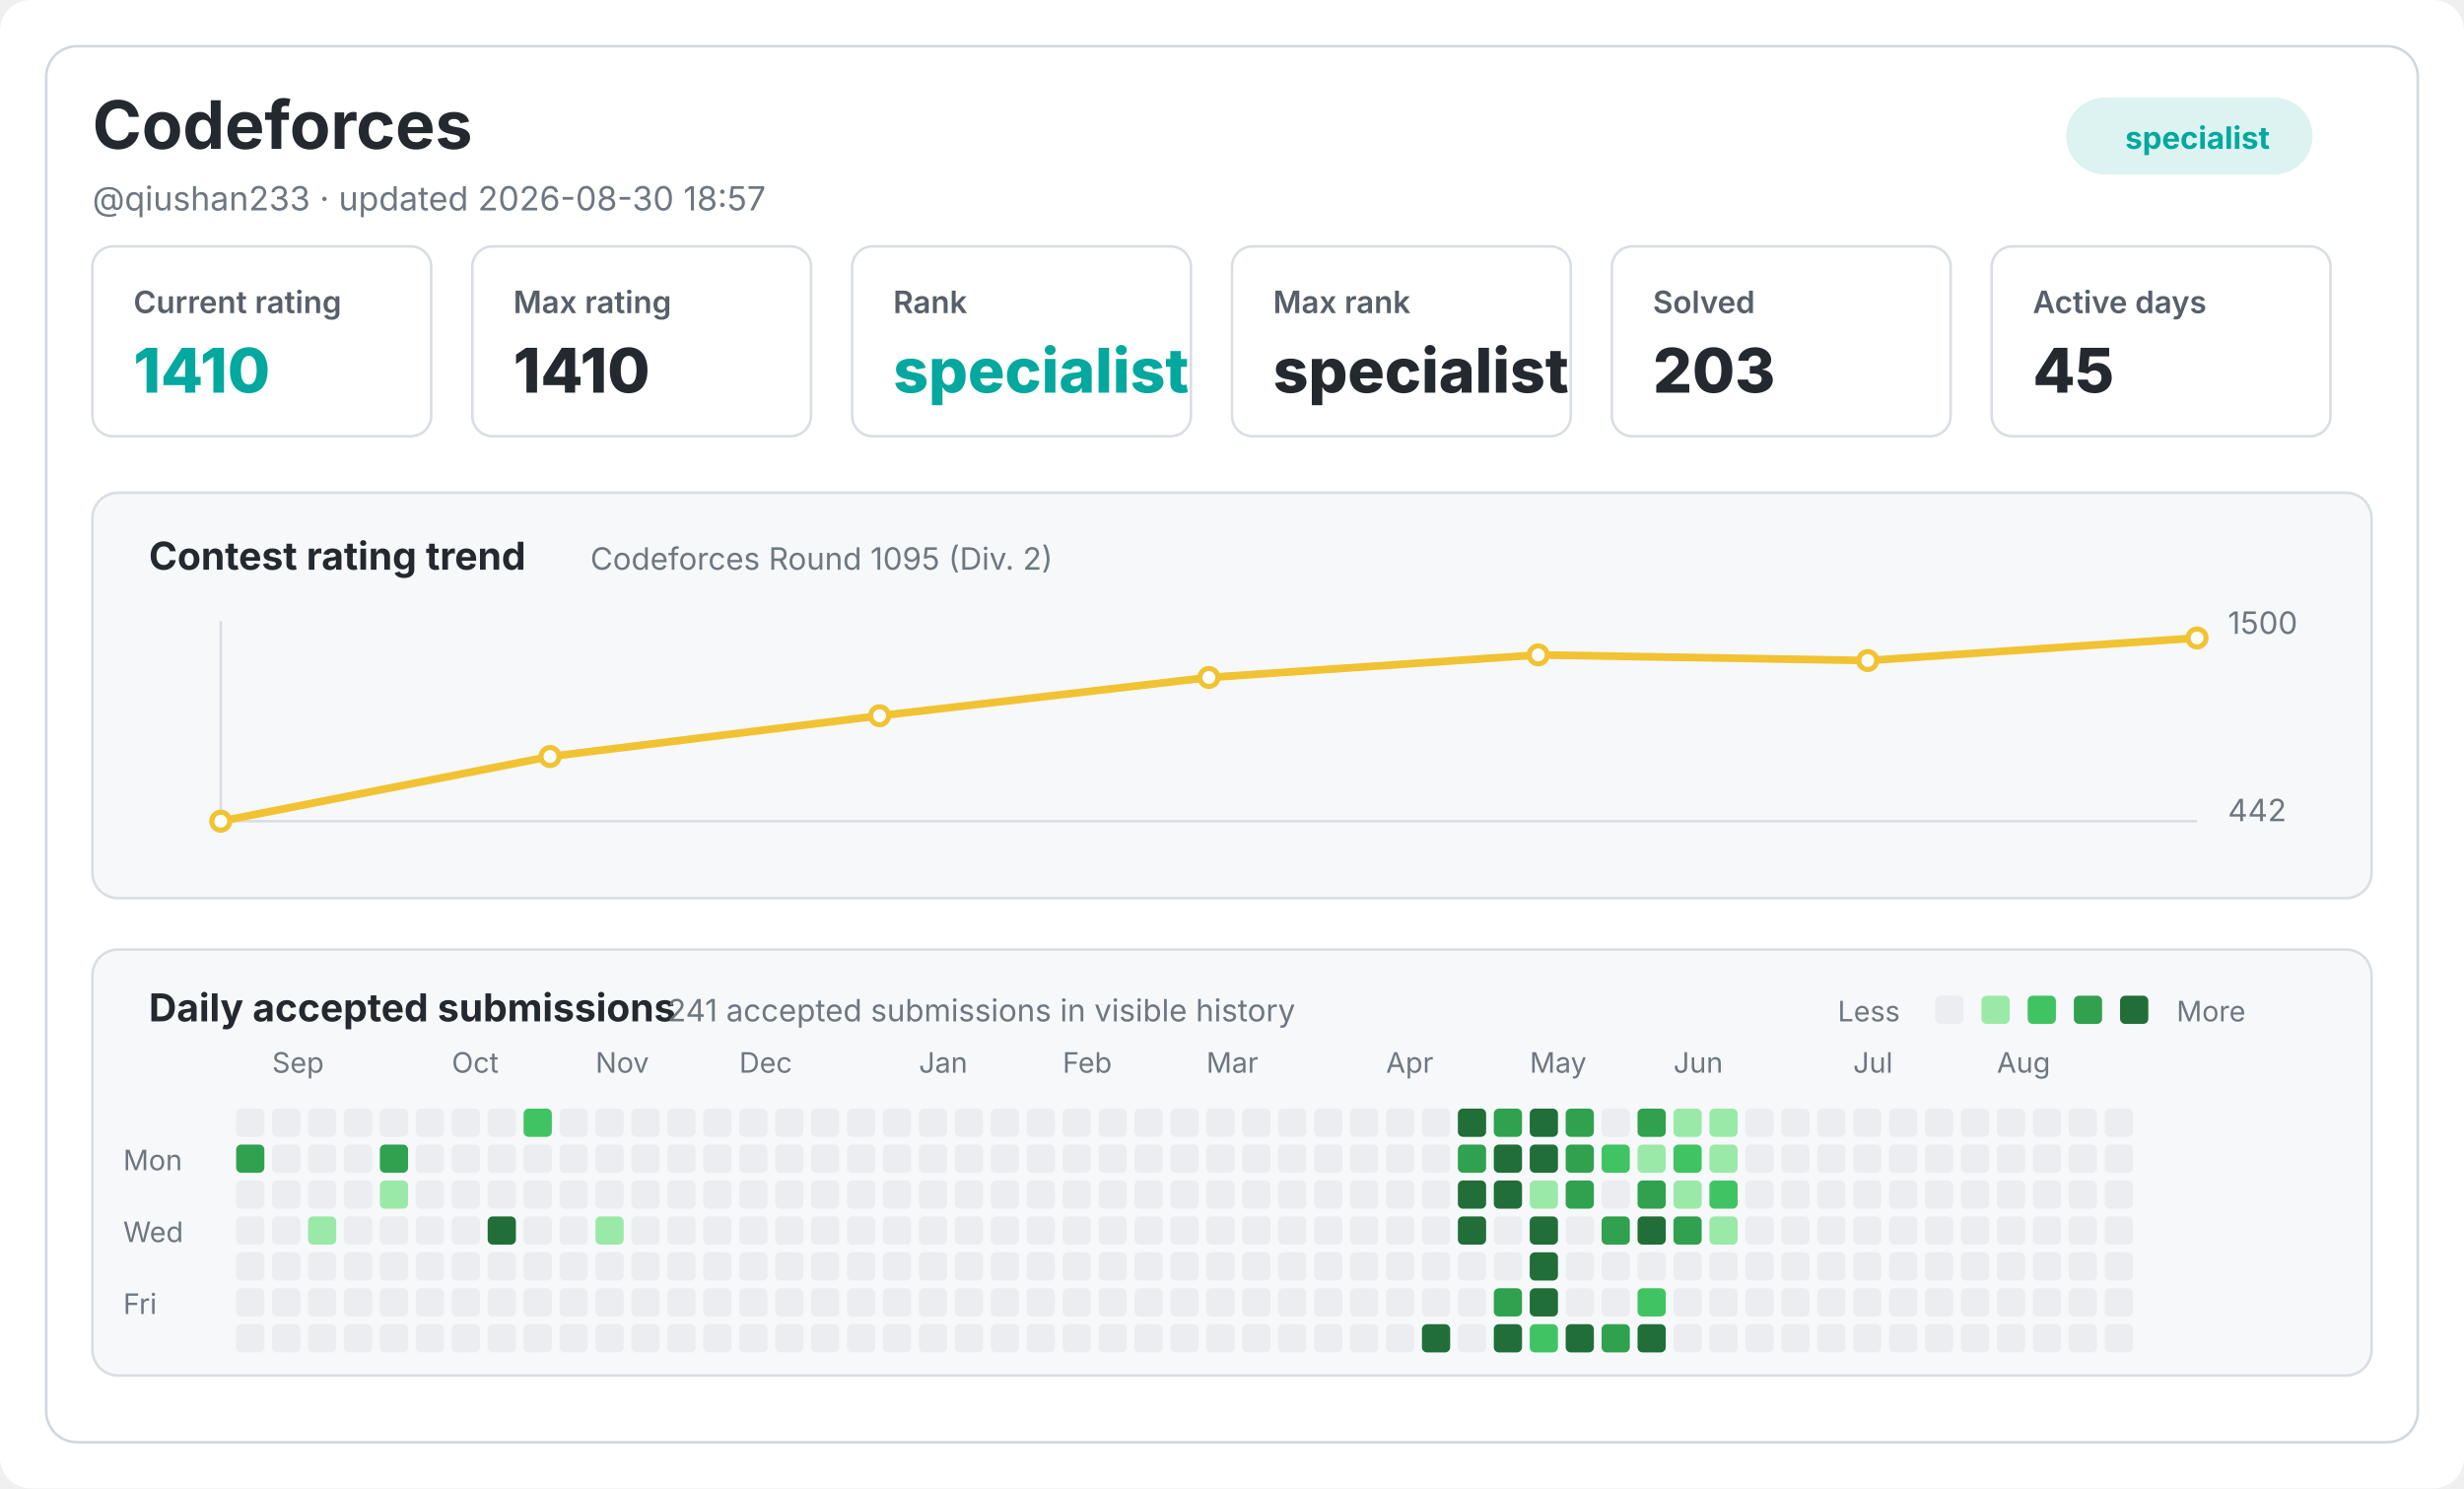
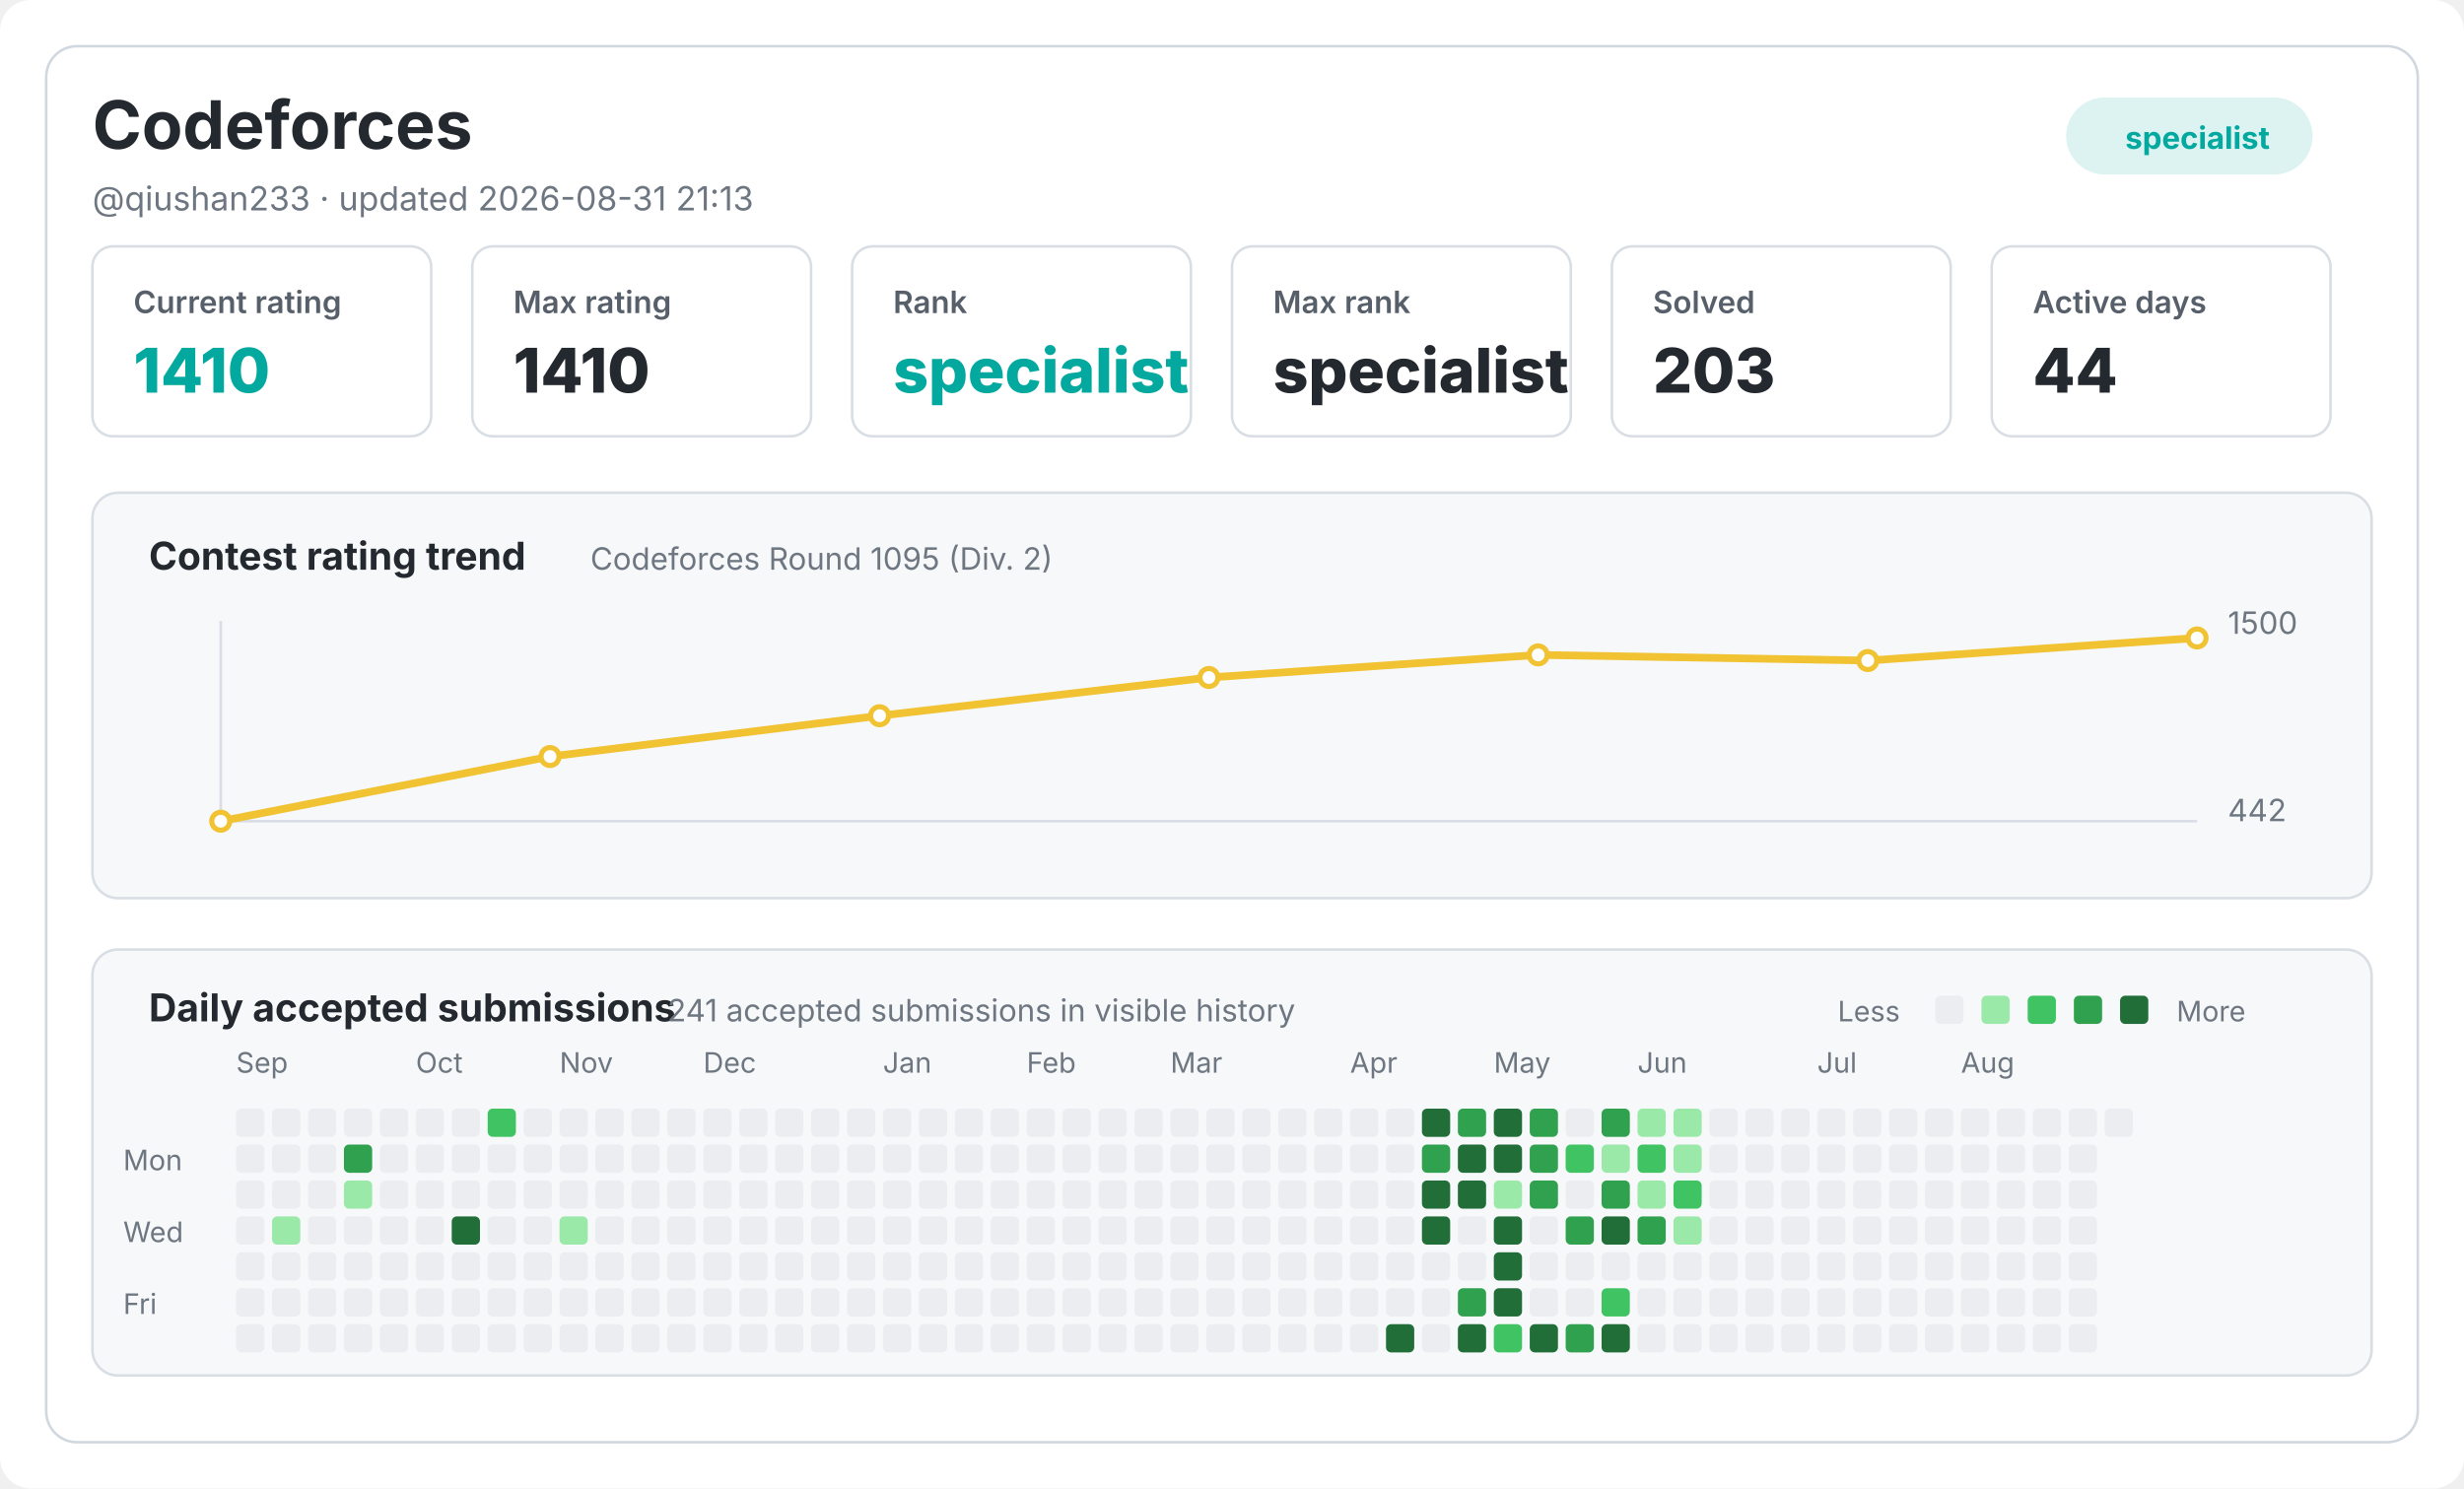
<svg xmlns="http://www.w3.org/2000/svg" width="960" height="580" viewBox="0 0 960 580" role="img" aria-label="Codeforces statistics for qiushan233">
  <style>
  .bg { fill: #ffffff; }
  .shell { fill: #ffffff; stroke: #d0d7de; }
  .soft { fill: #f6f8fa; stroke: #d8dee4; }
  .metric-card { fill: #ffffff; stroke: #d8dee4; }
  .title { font: 700 26px -apple-system,BlinkMacSystemFont,"Segoe UI",sans-serif; fill: #24292f; }
  .subtitle { font: 13px -apple-system,BlinkMacSystemFont,"Segoe UI",sans-serif; fill: #6e7781; }
  .section-title { font: 700 15px -apple-system,BlinkMacSystemFont,"Segoe UI",sans-serif; fill: #24292f; }
  .metric-label { font: 600 12px -apple-system,BlinkMacSystemFont,"Segoe UI",sans-serif; fill: #57606a; }
  .metric-value { font: 800 24px -apple-system,BlinkMacSystemFont,"Segoe UI",sans-serif; fill: #24292f; }
  .muted { font: 12px -apple-system,BlinkMacSystemFont,"Segoe UI",sans-serif; fill: #6e7781; }
  .small { font-size: 11px; }
  .rank { fill: #03a89e; }
  .grid { stroke: #d8dee4; stroke-width: 1; }
  .badge-bg { fill: #03a89e; opacity: 0.14; }
  .badge-text { font: 700 12px -apple-system,BlinkMacSystemFont,"Segoe UI",sans-serif; fill: #03a89e; }
  .heat-cell { cursor: default; transition: stroke 0.12s ease, stroke-width 0.12s ease; }
  .heat-cell:hover { stroke: #0969da; stroke-width: 1.5; }
</style>
  <rect class="bg" width="960" height="580" rx="12" />
  <rect class="shell" x="18" y="18" width="924" height="544" rx="12" />
  <text x="36" y="58" class="title">Codeforces</text>
-   <text x="36" y="82" class="subtitle">@qiushan233 · updated 2026-08-30 18:57</text>
+   <text x="36" y="82" class="subtitle">@qiushan233 · updated 2026-08-31 21:13</text>
  <rect x="805" y="38" width="96" height="30" rx="15" class="badge-bg" />
  <text x="828" y="58" class="badge-text">specialist</text>
  <rect x="36" y="96" width="132" height="74" rx="8" class="metric-card" />
  <text x="52" y="122" class="metric-label">Current rating</text>
  <text x="52" y="153" class="metric-value rank">1410</text>
  <rect x="184" y="96" width="132" height="74" rx="8" class="metric-card" />
  <text x="200" y="122" class="metric-label">Max rating</text>
  <text x="200" y="153" class="metric-value">1410</text>
  <rect x="332" y="96" width="132" height="74" rx="8" class="metric-card" />
  <text x="348" y="122" class="metric-label">Rank</text>
  <text x="348" y="153" class="metric-value rank">specialist</text>
  <rect x="480" y="96" width="132" height="74" rx="8" class="metric-card" />
  <text x="496" y="122" class="metric-label">Max rank</text>
  <text x="496" y="153" class="metric-value">specialist</text>
  <rect x="628" y="96" width="132" height="74" rx="8" class="metric-card" />
  <text x="644" y="122" class="metric-label">Solved</text>
  <text x="644" y="153" class="metric-value">203</text>
  <rect x="776" y="96" width="132" height="74" rx="8" class="metric-card" />
  <text x="792" y="122" class="metric-label">Active days</text>
-   <text x="792" y="153" class="metric-value">45</text>
+   <text x="792" y="153" class="metric-value">44</text>
  <rect class="soft" x="36" y="192" width="888" height="158" rx="10" />
  <text x="58" y="222" class="section-title">Contest rating trend</text>
  <text x="230" y="222" class="muted">Codeforces Round 1095 (Div. 2)</text>
  <line x1="86" y1="320" x2="856" y2="320" class="grid" />
  <line x1="86" y1="242" x2="86" y2="320" class="grid" />
  <text x="868" y="247" class="muted">1500</text>
  <text x="868" y="320" class="muted">442</text>
  <polyline points="86.0,320.0 214.3,294.8 342.7,278.9 471.0,264.0 599.3,255.2 727.7,257.4 856.0,248.6" fill="none" stroke="#f1c232" stroke-width="3" stroke-linecap="round" stroke-linejoin="round" />
  <circle cx="86.0" cy="320.0" r="3.5" fill="#fff" stroke="#f1c232" stroke-width="2" />
  <circle cx="214.3" cy="294.8" r="3.5" fill="#fff" stroke="#f1c232" stroke-width="2" />
  <circle cx="342.7" cy="278.9" r="3.5" fill="#fff" stroke="#f1c232" stroke-width="2" />
  <circle cx="471.0" cy="264.0" r="3.5" fill="#fff" stroke="#f1c232" stroke-width="2" />
  <circle cx="599.3" cy="255.2" r="3.5" fill="#fff" stroke="#f1c232" stroke-width="2" />
  <circle cx="727.7" cy="257.4" r="3.5" fill="#fff" stroke="#f1c232" stroke-width="2" />
  <circle cx="856.0" cy="248.6" r="3.5" fill="#fff" stroke="#f1c232" stroke-width="2" />
  <rect class="soft" x="36" y="370" width="888" height="166" rx="10" />
  <text x="58" y="398" class="section-title">Daily accepted submissions</text>
  <text x="260" y="398" class="muted">241 accepted submissions in visible history</text>
-   <text x="106" y="418" class="muted small">Sep</text>
-   <text x="176" y="418" class="muted small">Oct</text>
-   <text x="232" y="418" class="muted small">Nov</text>
-   <text x="288" y="418" class="muted small">Dec</text>
-   <text x="358" y="418" class="muted small">Jan</text>
-   <text x="414" y="418" class="muted small">Feb</text>
-   <text x="470" y="418" class="muted small">Mar</text>
-   <text x="540" y="418" class="muted small">Apr</text>
-   <text x="596" y="418" class="muted small">May</text>
-   <text x="652" y="418" class="muted small">Jun</text>
-   <text x="722" y="418" class="muted small">Jul</text>
-   <text x="778" y="418" class="muted small">Aug</text>
+   <text x="92" y="418" class="muted small">Sep</text>
+   <text x="162" y="418" class="muted small">Oct</text>
+   <text x="218" y="418" class="muted small">Nov</text>
+   <text x="274" y="418" class="muted small">Dec</text>
+   <text x="344" y="418" class="muted small">Jan</text>
+   <text x="400" y="418" class="muted small">Feb</text>
+   <text x="456" y="418" class="muted small">Mar</text>
+   <text x="526" y="418" class="muted small">Apr</text>
+   <text x="582" y="418" class="muted small">May</text>
+   <text x="638" y="418" class="muted small">Jun</text>
+   <text x="708" y="418" class="muted small">Jul</text>
+   <text x="764" y="418" class="muted small">Aug</text>
  <text x="48" y="456" class="muted small">Mon</text>
  <text x="48" y="484" class="muted small">Wed</text>
  <text x="48" y="512" class="muted small">Fri</text>
  <rect class="heat-cell" x="92" y="432" width="11" height="11" rx="2" fill="#ebedf0" />
-   <rect class="heat-cell" x="92" y="446" width="11" height="11" rx="2" fill="#30a14e" />
+   <rect class="heat-cell" x="92" y="446" width="11" height="11" rx="2" fill="#ebedf0" />
  <rect class="heat-cell" x="92" y="460" width="11" height="11" rx="2" fill="#ebedf0" />
  <rect class="heat-cell" x="92" y="474" width="11" height="11" rx="2" fill="#ebedf0" />
  <rect class="heat-cell" x="92" y="488" width="11" height="11" rx="2" fill="#ebedf0" />
  <rect class="heat-cell" x="92" y="502" width="11" height="11" rx="2" fill="#ebedf0" />
  <rect class="heat-cell" x="92" y="516" width="11" height="11" rx="2" fill="#ebedf0" />
  <rect class="heat-cell" x="106" y="432" width="11" height="11" rx="2" fill="#ebedf0" />
  <rect class="heat-cell" x="106" y="446" width="11" height="11" rx="2" fill="#ebedf0" />
  <rect class="heat-cell" x="106" y="460" width="11" height="11" rx="2" fill="#ebedf0" />
-   <rect class="heat-cell" x="106" y="474" width="11" height="11" rx="2" fill="#ebedf0" />
+   <rect class="heat-cell" x="106" y="474" width="11" height="11" rx="2" fill="#9be9a8" />
  <rect class="heat-cell" x="106" y="488" width="11" height="11" rx="2" fill="#ebedf0" />
  <rect class="heat-cell" x="106" y="502" width="11" height="11" rx="2" fill="#ebedf0" />
  <rect class="heat-cell" x="106" y="516" width="11" height="11" rx="2" fill="#ebedf0" />
  <rect class="heat-cell" x="120" y="432" width="11" height="11" rx="2" fill="#ebedf0" />
  <rect class="heat-cell" x="120" y="446" width="11" height="11" rx="2" fill="#ebedf0" />
  <rect class="heat-cell" x="120" y="460" width="11" height="11" rx="2" fill="#ebedf0" />
-   <rect class="heat-cell" x="120" y="474" width="11" height="11" rx="2" fill="#9be9a8" />
+   <rect class="heat-cell" x="120" y="474" width="11" height="11" rx="2" fill="#ebedf0" />
  <rect class="heat-cell" x="120" y="488" width="11" height="11" rx="2" fill="#ebedf0" />
  <rect class="heat-cell" x="120" y="502" width="11" height="11" rx="2" fill="#ebedf0" />
  <rect class="heat-cell" x="120" y="516" width="11" height="11" rx="2" fill="#ebedf0" />
  <rect class="heat-cell" x="134" y="432" width="11" height="11" rx="2" fill="#ebedf0" />
-   <rect class="heat-cell" x="134" y="446" width="11" height="11" rx="2" fill="#ebedf0" />
-   <rect class="heat-cell" x="134" y="460" width="11" height="11" rx="2" fill="#ebedf0" />
+   <rect class="heat-cell" x="134" y="446" width="11" height="11" rx="2" fill="#30a14e" />
+   <rect class="heat-cell" x="134" y="460" width="11" height="11" rx="2" fill="#9be9a8" />
  <rect class="heat-cell" x="134" y="474" width="11" height="11" rx="2" fill="#ebedf0" />
  <rect class="heat-cell" x="134" y="488" width="11" height="11" rx="2" fill="#ebedf0" />
  <rect class="heat-cell" x="134" y="502" width="11" height="11" rx="2" fill="#ebedf0" />
  <rect class="heat-cell" x="134" y="516" width="11" height="11" rx="2" fill="#ebedf0" />
  <rect class="heat-cell" x="148" y="432" width="11" height="11" rx="2" fill="#ebedf0" />
-   <rect class="heat-cell" x="148" y="446" width="11" height="11" rx="2" fill="#30a14e" />
-   <rect class="heat-cell" x="148" y="460" width="11" height="11" rx="2" fill="#9be9a8" />
+   <rect class="heat-cell" x="148" y="446" width="11" height="11" rx="2" fill="#ebedf0" />
+   <rect class="heat-cell" x="148" y="460" width="11" height="11" rx="2" fill="#ebedf0" />
  <rect class="heat-cell" x="148" y="474" width="11" height="11" rx="2" fill="#ebedf0" />
  <rect class="heat-cell" x="148" y="488" width="11" height="11" rx="2" fill="#ebedf0" />
  <rect class="heat-cell" x="148" y="502" width="11" height="11" rx="2" fill="#ebedf0" />
  <rect class="heat-cell" x="148" y="516" width="11" height="11" rx="2" fill="#ebedf0" />
  <rect class="heat-cell" x="162" y="432" width="11" height="11" rx="2" fill="#ebedf0" />
  <rect class="heat-cell" x="162" y="446" width="11" height="11" rx="2" fill="#ebedf0" />
  <rect class="heat-cell" x="162" y="460" width="11" height="11" rx="2" fill="#ebedf0" />
  <rect class="heat-cell" x="162" y="474" width="11" height="11" rx="2" fill="#ebedf0" />
  <rect class="heat-cell" x="162" y="488" width="11" height="11" rx="2" fill="#ebedf0" />
  <rect class="heat-cell" x="162" y="502" width="11" height="11" rx="2" fill="#ebedf0" />
  <rect class="heat-cell" x="162" y="516" width="11" height="11" rx="2" fill="#ebedf0" />
  <rect class="heat-cell" x="176" y="432" width="11" height="11" rx="2" fill="#ebedf0" />
  <rect class="heat-cell" x="176" y="446" width="11" height="11" rx="2" fill="#ebedf0" />
  <rect class="heat-cell" x="176" y="460" width="11" height="11" rx="2" fill="#ebedf0" />
-   <rect class="heat-cell" x="176" y="474" width="11" height="11" rx="2" fill="#ebedf0" />
+   <rect class="heat-cell" x="176" y="474" width="11" height="11" rx="2" fill="#216e39" />
  <rect class="heat-cell" x="176" y="488" width="11" height="11" rx="2" fill="#ebedf0" />
  <rect class="heat-cell" x="176" y="502" width="11" height="11" rx="2" fill="#ebedf0" />
  <rect class="heat-cell" x="176" y="516" width="11" height="11" rx="2" fill="#ebedf0" />
-   <rect class="heat-cell" x="190" y="432" width="11" height="11" rx="2" fill="#ebedf0" />
+   <rect class="heat-cell" x="190" y="432" width="11" height="11" rx="2" fill="#40c463" />
  <rect class="heat-cell" x="190" y="446" width="11" height="11" rx="2" fill="#ebedf0" />
  <rect class="heat-cell" x="190" y="460" width="11" height="11" rx="2" fill="#ebedf0" />
-   <rect class="heat-cell" x="190" y="474" width="11" height="11" rx="2" fill="#216e39" />
+   <rect class="heat-cell" x="190" y="474" width="11" height="11" rx="2" fill="#ebedf0" />
  <rect class="heat-cell" x="190" y="488" width="11" height="11" rx="2" fill="#ebedf0" />
  <rect class="heat-cell" x="190" y="502" width="11" height="11" rx="2" fill="#ebedf0" />
  <rect class="heat-cell" x="190" y="516" width="11" height="11" rx="2" fill="#ebedf0" />
-   <rect class="heat-cell" x="204" y="432" width="11" height="11" rx="2" fill="#40c463" />
+   <rect class="heat-cell" x="204" y="432" width="11" height="11" rx="2" fill="#ebedf0" />
  <rect class="heat-cell" x="204" y="446" width="11" height="11" rx="2" fill="#ebedf0" />
  <rect class="heat-cell" x="204" y="460" width="11" height="11" rx="2" fill="#ebedf0" />
  <rect class="heat-cell" x="204" y="474" width="11" height="11" rx="2" fill="#ebedf0" />
  <rect class="heat-cell" x="204" y="488" width="11" height="11" rx="2" fill="#ebedf0" />
  <rect class="heat-cell" x="204" y="502" width="11" height="11" rx="2" fill="#ebedf0" />
  <rect class="heat-cell" x="204" y="516" width="11" height="11" rx="2" fill="#ebedf0" />
  <rect class="heat-cell" x="218" y="432" width="11" height="11" rx="2" fill="#ebedf0" />
  <rect class="heat-cell" x="218" y="446" width="11" height="11" rx="2" fill="#ebedf0" />
  <rect class="heat-cell" x="218" y="460" width="11" height="11" rx="2" fill="#ebedf0" />
-   <rect class="heat-cell" x="218" y="474" width="11" height="11" rx="2" fill="#ebedf0" />
+   <rect class="heat-cell" x="218" y="474" width="11" height="11" rx="2" fill="#9be9a8" />
  <rect class="heat-cell" x="218" y="488" width="11" height="11" rx="2" fill="#ebedf0" />
  <rect class="heat-cell" x="218" y="502" width="11" height="11" rx="2" fill="#ebedf0" />
  <rect class="heat-cell" x="218" y="516" width="11" height="11" rx="2" fill="#ebedf0" />
  <rect class="heat-cell" x="232" y="432" width="11" height="11" rx="2" fill="#ebedf0" />
  <rect class="heat-cell" x="232" y="446" width="11" height="11" rx="2" fill="#ebedf0" />
  <rect class="heat-cell" x="232" y="460" width="11" height="11" rx="2" fill="#ebedf0" />
-   <rect class="heat-cell" x="232" y="474" width="11" height="11" rx="2" fill="#9be9a8" />
+   <rect class="heat-cell" x="232" y="474" width="11" height="11" rx="2" fill="#ebedf0" />
  <rect class="heat-cell" x="232" y="488" width="11" height="11" rx="2" fill="#ebedf0" />
  <rect class="heat-cell" x="232" y="502" width="11" height="11" rx="2" fill="#ebedf0" />
  <rect class="heat-cell" x="232" y="516" width="11" height="11" rx="2" fill="#ebedf0" />
  <rect class="heat-cell" x="246" y="432" width="11" height="11" rx="2" fill="#ebedf0" />
  <rect class="heat-cell" x="246" y="446" width="11" height="11" rx="2" fill="#ebedf0" />
  <rect class="heat-cell" x="246" y="460" width="11" height="11" rx="2" fill="#ebedf0" />
  <rect class="heat-cell" x="246" y="474" width="11" height="11" rx="2" fill="#ebedf0" />
  <rect class="heat-cell" x="246" y="488" width="11" height="11" rx="2" fill="#ebedf0" />
  <rect class="heat-cell" x="246" y="502" width="11" height="11" rx="2" fill="#ebedf0" />
  <rect class="heat-cell" x="246" y="516" width="11" height="11" rx="2" fill="#ebedf0" />
  <rect class="heat-cell" x="260" y="432" width="11" height="11" rx="2" fill="#ebedf0" />
  <rect class="heat-cell" x="260" y="446" width="11" height="11" rx="2" fill="#ebedf0" />
  <rect class="heat-cell" x="260" y="460" width="11" height="11" rx="2" fill="#ebedf0" />
  <rect class="heat-cell" x="260" y="474" width="11" height="11" rx="2" fill="#ebedf0" />
  <rect class="heat-cell" x="260" y="488" width="11" height="11" rx="2" fill="#ebedf0" />
  <rect class="heat-cell" x="260" y="502" width="11" height="11" rx="2" fill="#ebedf0" />
  <rect class="heat-cell" x="260" y="516" width="11" height="11" rx="2" fill="#ebedf0" />
  <rect class="heat-cell" x="274" y="432" width="11" height="11" rx="2" fill="#ebedf0" />
  <rect class="heat-cell" x="274" y="446" width="11" height="11" rx="2" fill="#ebedf0" />
  <rect class="heat-cell" x="274" y="460" width="11" height="11" rx="2" fill="#ebedf0" />
  <rect class="heat-cell" x="274" y="474" width="11" height="11" rx="2" fill="#ebedf0" />
  <rect class="heat-cell" x="274" y="488" width="11" height="11" rx="2" fill="#ebedf0" />
  <rect class="heat-cell" x="274" y="502" width="11" height="11" rx="2" fill="#ebedf0" />
  <rect class="heat-cell" x="274" y="516" width="11" height="11" rx="2" fill="#ebedf0" />
  <rect class="heat-cell" x="288" y="432" width="11" height="11" rx="2" fill="#ebedf0" />
  <rect class="heat-cell" x="288" y="446" width="11" height="11" rx="2" fill="#ebedf0" />
  <rect class="heat-cell" x="288" y="460" width="11" height="11" rx="2" fill="#ebedf0" />
  <rect class="heat-cell" x="288" y="474" width="11" height="11" rx="2" fill="#ebedf0" />
  <rect class="heat-cell" x="288" y="488" width="11" height="11" rx="2" fill="#ebedf0" />
  <rect class="heat-cell" x="288" y="502" width="11" height="11" rx="2" fill="#ebedf0" />
  <rect class="heat-cell" x="288" y="516" width="11" height="11" rx="2" fill="#ebedf0" />
  <rect class="heat-cell" x="302" y="432" width="11" height="11" rx="2" fill="#ebedf0" />
  <rect class="heat-cell" x="302" y="446" width="11" height="11" rx="2" fill="#ebedf0" />
  <rect class="heat-cell" x="302" y="460" width="11" height="11" rx="2" fill="#ebedf0" />
  <rect class="heat-cell" x="302" y="474" width="11" height="11" rx="2" fill="#ebedf0" />
  <rect class="heat-cell" x="302" y="488" width="11" height="11" rx="2" fill="#ebedf0" />
  <rect class="heat-cell" x="302" y="502" width="11" height="11" rx="2" fill="#ebedf0" />
  <rect class="heat-cell" x="302" y="516" width="11" height="11" rx="2" fill="#ebedf0" />
  <rect class="heat-cell" x="316" y="432" width="11" height="11" rx="2" fill="#ebedf0" />
  <rect class="heat-cell" x="316" y="446" width="11" height="11" rx="2" fill="#ebedf0" />
  <rect class="heat-cell" x="316" y="460" width="11" height="11" rx="2" fill="#ebedf0" />
  <rect class="heat-cell" x="316" y="474" width="11" height="11" rx="2" fill="#ebedf0" />
  <rect class="heat-cell" x="316" y="488" width="11" height="11" rx="2" fill="#ebedf0" />
  <rect class="heat-cell" x="316" y="502" width="11" height="11" rx="2" fill="#ebedf0" />
  <rect class="heat-cell" x="316" y="516" width="11" height="11" rx="2" fill="#ebedf0" />
  <rect class="heat-cell" x="330" y="432" width="11" height="11" rx="2" fill="#ebedf0" />
  <rect class="heat-cell" x="330" y="446" width="11" height="11" rx="2" fill="#ebedf0" />
  <rect class="heat-cell" x="330" y="460" width="11" height="11" rx="2" fill="#ebedf0" />
  <rect class="heat-cell" x="330" y="474" width="11" height="11" rx="2" fill="#ebedf0" />
  <rect class="heat-cell" x="330" y="488" width="11" height="11" rx="2" fill="#ebedf0" />
  <rect class="heat-cell" x="330" y="502" width="11" height="11" rx="2" fill="#ebedf0" />
  <rect class="heat-cell" x="330" y="516" width="11" height="11" rx="2" fill="#ebedf0" />
  <rect class="heat-cell" x="344" y="432" width="11" height="11" rx="2" fill="#ebedf0" />
  <rect class="heat-cell" x="344" y="446" width="11" height="11" rx="2" fill="#ebedf0" />
  <rect class="heat-cell" x="344" y="460" width="11" height="11" rx="2" fill="#ebedf0" />
  <rect class="heat-cell" x="344" y="474" width="11" height="11" rx="2" fill="#ebedf0" />
  <rect class="heat-cell" x="344" y="488" width="11" height="11" rx="2" fill="#ebedf0" />
  <rect class="heat-cell" x="344" y="502" width="11" height="11" rx="2" fill="#ebedf0" />
  <rect class="heat-cell" x="344" y="516" width="11" height="11" rx="2" fill="#ebedf0" />
  <rect class="heat-cell" x="358" y="432" width="11" height="11" rx="2" fill="#ebedf0" />
  <rect class="heat-cell" x="358" y="446" width="11" height="11" rx="2" fill="#ebedf0" />
  <rect class="heat-cell" x="358" y="460" width="11" height="11" rx="2" fill="#ebedf0" />
  <rect class="heat-cell" x="358" y="474" width="11" height="11" rx="2" fill="#ebedf0" />
  <rect class="heat-cell" x="358" y="488" width="11" height="11" rx="2" fill="#ebedf0" />
  <rect class="heat-cell" x="358" y="502" width="11" height="11" rx="2" fill="#ebedf0" />
  <rect class="heat-cell" x="358" y="516" width="11" height="11" rx="2" fill="#ebedf0" />
  <rect class="heat-cell" x="372" y="432" width="11" height="11" rx="2" fill="#ebedf0" />
  <rect class="heat-cell" x="372" y="446" width="11" height="11" rx="2" fill="#ebedf0" />
  <rect class="heat-cell" x="372" y="460" width="11" height="11" rx="2" fill="#ebedf0" />
  <rect class="heat-cell" x="372" y="474" width="11" height="11" rx="2" fill="#ebedf0" />
  <rect class="heat-cell" x="372" y="488" width="11" height="11" rx="2" fill="#ebedf0" />
  <rect class="heat-cell" x="372" y="502" width="11" height="11" rx="2" fill="#ebedf0" />
  <rect class="heat-cell" x="372" y="516" width="11" height="11" rx="2" fill="#ebedf0" />
  <rect class="heat-cell" x="386" y="432" width="11" height="11" rx="2" fill="#ebedf0" />
  <rect class="heat-cell" x="386" y="446" width="11" height="11" rx="2" fill="#ebedf0" />
  <rect class="heat-cell" x="386" y="460" width="11" height="11" rx="2" fill="#ebedf0" />
  <rect class="heat-cell" x="386" y="474" width="11" height="11" rx="2" fill="#ebedf0" />
  <rect class="heat-cell" x="386" y="488" width="11" height="11" rx="2" fill="#ebedf0" />
  <rect class="heat-cell" x="386" y="502" width="11" height="11" rx="2" fill="#ebedf0" />
  <rect class="heat-cell" x="386" y="516" width="11" height="11" rx="2" fill="#ebedf0" />
  <rect class="heat-cell" x="400" y="432" width="11" height="11" rx="2" fill="#ebedf0" />
  <rect class="heat-cell" x="400" y="446" width="11" height="11" rx="2" fill="#ebedf0" />
  <rect class="heat-cell" x="400" y="460" width="11" height="11" rx="2" fill="#ebedf0" />
  <rect class="heat-cell" x="400" y="474" width="11" height="11" rx="2" fill="#ebedf0" />
  <rect class="heat-cell" x="400" y="488" width="11" height="11" rx="2" fill="#ebedf0" />
  <rect class="heat-cell" x="400" y="502" width="11" height="11" rx="2" fill="#ebedf0" />
  <rect class="heat-cell" x="400" y="516" width="11" height="11" rx="2" fill="#ebedf0" />
  <rect class="heat-cell" x="414" y="432" width="11" height="11" rx="2" fill="#ebedf0" />
  <rect class="heat-cell" x="414" y="446" width="11" height="11" rx="2" fill="#ebedf0" />
  <rect class="heat-cell" x="414" y="460" width="11" height="11" rx="2" fill="#ebedf0" />
  <rect class="heat-cell" x="414" y="474" width="11" height="11" rx="2" fill="#ebedf0" />
  <rect class="heat-cell" x="414" y="488" width="11" height="11" rx="2" fill="#ebedf0" />
  <rect class="heat-cell" x="414" y="502" width="11" height="11" rx="2" fill="#ebedf0" />
  <rect class="heat-cell" x="414" y="516" width="11" height="11" rx="2" fill="#ebedf0" />
  <rect class="heat-cell" x="428" y="432" width="11" height="11" rx="2" fill="#ebedf0" />
  <rect class="heat-cell" x="428" y="446" width="11" height="11" rx="2" fill="#ebedf0" />
  <rect class="heat-cell" x="428" y="460" width="11" height="11" rx="2" fill="#ebedf0" />
  <rect class="heat-cell" x="428" y="474" width="11" height="11" rx="2" fill="#ebedf0" />
  <rect class="heat-cell" x="428" y="488" width="11" height="11" rx="2" fill="#ebedf0" />
  <rect class="heat-cell" x="428" y="502" width="11" height="11" rx="2" fill="#ebedf0" />
  <rect class="heat-cell" x="428" y="516" width="11" height="11" rx="2" fill="#ebedf0" />
  <rect class="heat-cell" x="442" y="432" width="11" height="11" rx="2" fill="#ebedf0" />
  <rect class="heat-cell" x="442" y="446" width="11" height="11" rx="2" fill="#ebedf0" />
  <rect class="heat-cell" x="442" y="460" width="11" height="11" rx="2" fill="#ebedf0" />
  <rect class="heat-cell" x="442" y="474" width="11" height="11" rx="2" fill="#ebedf0" />
  <rect class="heat-cell" x="442" y="488" width="11" height="11" rx="2" fill="#ebedf0" />
  <rect class="heat-cell" x="442" y="502" width="11" height="11" rx="2" fill="#ebedf0" />
  <rect class="heat-cell" x="442" y="516" width="11" height="11" rx="2" fill="#ebedf0" />
  <rect class="heat-cell" x="456" y="432" width="11" height="11" rx="2" fill="#ebedf0" />
  <rect class="heat-cell" x="456" y="446" width="11" height="11" rx="2" fill="#ebedf0" />
  <rect class="heat-cell" x="456" y="460" width="11" height="11" rx="2" fill="#ebedf0" />
  <rect class="heat-cell" x="456" y="474" width="11" height="11" rx="2" fill="#ebedf0" />
  <rect class="heat-cell" x="456" y="488" width="11" height="11" rx="2" fill="#ebedf0" />
  <rect class="heat-cell" x="456" y="502" width="11" height="11" rx="2" fill="#ebedf0" />
  <rect class="heat-cell" x="456" y="516" width="11" height="11" rx="2" fill="#ebedf0" />
  <rect class="heat-cell" x="470" y="432" width="11" height="11" rx="2" fill="#ebedf0" />
  <rect class="heat-cell" x="470" y="446" width="11" height="11" rx="2" fill="#ebedf0" />
  <rect class="heat-cell" x="470" y="460" width="11" height="11" rx="2" fill="#ebedf0" />
  <rect class="heat-cell" x="470" y="474" width="11" height="11" rx="2" fill="#ebedf0" />
  <rect class="heat-cell" x="470" y="488" width="11" height="11" rx="2" fill="#ebedf0" />
  <rect class="heat-cell" x="470" y="502" width="11" height="11" rx="2" fill="#ebedf0" />
  <rect class="heat-cell" x="470" y="516" width="11" height="11" rx="2" fill="#ebedf0" />
  <rect class="heat-cell" x="484" y="432" width="11" height="11" rx="2" fill="#ebedf0" />
  <rect class="heat-cell" x="484" y="446" width="11" height="11" rx="2" fill="#ebedf0" />
  <rect class="heat-cell" x="484" y="460" width="11" height="11" rx="2" fill="#ebedf0" />
  <rect class="heat-cell" x="484" y="474" width="11" height="11" rx="2" fill="#ebedf0" />
  <rect class="heat-cell" x="484" y="488" width="11" height="11" rx="2" fill="#ebedf0" />
  <rect class="heat-cell" x="484" y="502" width="11" height="11" rx="2" fill="#ebedf0" />
  <rect class="heat-cell" x="484" y="516" width="11" height="11" rx="2" fill="#ebedf0" />
  <rect class="heat-cell" x="498" y="432" width="11" height="11" rx="2" fill="#ebedf0" />
  <rect class="heat-cell" x="498" y="446" width="11" height="11" rx="2" fill="#ebedf0" />
  <rect class="heat-cell" x="498" y="460" width="11" height="11" rx="2" fill="#ebedf0" />
  <rect class="heat-cell" x="498" y="474" width="11" height="11" rx="2" fill="#ebedf0" />
  <rect class="heat-cell" x="498" y="488" width="11" height="11" rx="2" fill="#ebedf0" />
  <rect class="heat-cell" x="498" y="502" width="11" height="11" rx="2" fill="#ebedf0" />
  <rect class="heat-cell" x="498" y="516" width="11" height="11" rx="2" fill="#ebedf0" />
  <rect class="heat-cell" x="512" y="432" width="11" height="11" rx="2" fill="#ebedf0" />
  <rect class="heat-cell" x="512" y="446" width="11" height="11" rx="2" fill="#ebedf0" />
  <rect class="heat-cell" x="512" y="460" width="11" height="11" rx="2" fill="#ebedf0" />
  <rect class="heat-cell" x="512" y="474" width="11" height="11" rx="2" fill="#ebedf0" />
  <rect class="heat-cell" x="512" y="488" width="11" height="11" rx="2" fill="#ebedf0" />
  <rect class="heat-cell" x="512" y="502" width="11" height="11" rx="2" fill="#ebedf0" />
  <rect class="heat-cell" x="512" y="516" width="11" height="11" rx="2" fill="#ebedf0" />
  <rect class="heat-cell" x="526" y="432" width="11" height="11" rx="2" fill="#ebedf0" />
  <rect class="heat-cell" x="526" y="446" width="11" height="11" rx="2" fill="#ebedf0" />
  <rect class="heat-cell" x="526" y="460" width="11" height="11" rx="2" fill="#ebedf0" />
  <rect class="heat-cell" x="526" y="474" width="11" height="11" rx="2" fill="#ebedf0" />
  <rect class="heat-cell" x="526" y="488" width="11" height="11" rx="2" fill="#ebedf0" />
  <rect class="heat-cell" x="526" y="502" width="11" height="11" rx="2" fill="#ebedf0" />
  <rect class="heat-cell" x="526" y="516" width="11" height="11" rx="2" fill="#ebedf0" />
  <rect class="heat-cell" x="540" y="432" width="11" height="11" rx="2" fill="#ebedf0" />
  <rect class="heat-cell" x="540" y="446" width="11" height="11" rx="2" fill="#ebedf0" />
  <rect class="heat-cell" x="540" y="460" width="11" height="11" rx="2" fill="#ebedf0" />
  <rect class="heat-cell" x="540" y="474" width="11" height="11" rx="2" fill="#ebedf0" />
  <rect class="heat-cell" x="540" y="488" width="11" height="11" rx="2" fill="#ebedf0" />
  <rect class="heat-cell" x="540" y="502" width="11" height="11" rx="2" fill="#ebedf0" />
-   <rect class="heat-cell" x="540" y="516" width="11" height="11" rx="2" fill="#ebedf0" />
-   <rect class="heat-cell" x="554" y="432" width="11" height="11" rx="2" fill="#ebedf0" />
-   <rect class="heat-cell" x="554" y="446" width="11" height="11" rx="2" fill="#ebedf0" />
-   <rect class="heat-cell" x="554" y="460" width="11" height="11" rx="2" fill="#ebedf0" />
-   <rect class="heat-cell" x="554" y="474" width="11" height="11" rx="2" fill="#ebedf0" />
+   <rect class="heat-cell" x="540" y="516" width="11" height="11" rx="2" fill="#216e39" />
+   <rect class="heat-cell" x="554" y="432" width="11" height="11" rx="2" fill="#216e39" />
+   <rect class="heat-cell" x="554" y="446" width="11" height="11" rx="2" fill="#30a14e" />
+   <rect class="heat-cell" x="554" y="460" width="11" height="11" rx="2" fill="#216e39" />
+   <rect class="heat-cell" x="554" y="474" width="11" height="11" rx="2" fill="#216e39" />
  <rect class="heat-cell" x="554" y="488" width="11" height="11" rx="2" fill="#ebedf0" />
  <rect class="heat-cell" x="554" y="502" width="11" height="11" rx="2" fill="#ebedf0" />
-   <rect class="heat-cell" x="554" y="516" width="11" height="11" rx="2" fill="#216e39" />
-   <rect class="heat-cell" x="568" y="432" width="11" height="11" rx="2" fill="#216e39" />
-   <rect class="heat-cell" x="568" y="446" width="11" height="11" rx="2" fill="#30a14e" />
+   <rect class="heat-cell" x="554" y="516" width="11" height="11" rx="2" fill="#ebedf0" />
+   <rect class="heat-cell" x="568" y="432" width="11" height="11" rx="2" fill="#30a14e" />
+   <rect class="heat-cell" x="568" y="446" width="11" height="11" rx="2" fill="#216e39" />
  <rect class="heat-cell" x="568" y="460" width="11" height="11" rx="2" fill="#216e39" />
-   <rect class="heat-cell" x="568" y="474" width="11" height="11" rx="2" fill="#216e39" />
+   <rect class="heat-cell" x="568" y="474" width="11" height="11" rx="2" fill="#ebedf0" />
  <rect class="heat-cell" x="568" y="488" width="11" height="11" rx="2" fill="#ebedf0" />
-   <rect class="heat-cell" x="568" y="502" width="11" height="11" rx="2" fill="#ebedf0" />
-   <rect class="heat-cell" x="568" y="516" width="11" height="11" rx="2" fill="#ebedf0" />
-   <rect class="heat-cell" x="582" y="432" width="11" height="11" rx="2" fill="#30a14e" />
+   <rect class="heat-cell" x="568" y="502" width="11" height="11" rx="2" fill="#30a14e" />
+   <rect class="heat-cell" x="568" y="516" width="11" height="11" rx="2" fill="#216e39" />
+   <rect class="heat-cell" x="582" y="432" width="11" height="11" rx="2" fill="#216e39" />
  <rect class="heat-cell" x="582" y="446" width="11" height="11" rx="2" fill="#216e39" />
-   <rect class="heat-cell" x="582" y="460" width="11" height="11" rx="2" fill="#216e39" />
-   <rect class="heat-cell" x="582" y="474" width="11" height="11" rx="2" fill="#ebedf0" />
-   <rect class="heat-cell" x="582" y="488" width="11" height="11" rx="2" fill="#ebedf0" />
-   <rect class="heat-cell" x="582" y="502" width="11" height="11" rx="2" fill="#30a14e" />
-   <rect class="heat-cell" x="582" y="516" width="11" height="11" rx="2" fill="#216e39" />
-   <rect class="heat-cell" x="596" y="432" width="11" height="11" rx="2" fill="#216e39" />
-   <rect class="heat-cell" x="596" y="446" width="11" height="11" rx="2" fill="#216e39" />
-   <rect class="heat-cell" x="596" y="460" width="11" height="11" rx="2" fill="#9be9a8" />
-   <rect class="heat-cell" x="596" y="474" width="11" height="11" rx="2" fill="#216e39" />
-   <rect class="heat-cell" x="596" y="488" width="11" height="11" rx="2" fill="#216e39" />
-   <rect class="heat-cell" x="596" y="502" width="11" height="11" rx="2" fill="#216e39" />
-   <rect class="heat-cell" x="596" y="516" width="11" height="11" rx="2" fill="#40c463" />
-   <rect class="heat-cell" x="610" y="432" width="11" height="11" rx="2" fill="#30a14e" />
-   <rect class="heat-cell" x="610" y="446" width="11" height="11" rx="2" fill="#30a14e" />
-   <rect class="heat-cell" x="610" y="460" width="11" height="11" rx="2" fill="#30a14e" />
-   <rect class="heat-cell" x="610" y="474" width="11" height="11" rx="2" fill="#ebedf0" />
+   <rect class="heat-cell" x="582" y="460" width="11" height="11" rx="2" fill="#9be9a8" />
+   <rect class="heat-cell" x="582" y="474" width="11" height="11" rx="2" fill="#216e39" />
+   <rect class="heat-cell" x="582" y="488" width="11" height="11" rx="2" fill="#216e39" />
+   <rect class="heat-cell" x="582" y="502" width="11" height="11" rx="2" fill="#216e39" />
+   <rect class="heat-cell" x="582" y="516" width="11" height="11" rx="2" fill="#40c463" />
+   <rect class="heat-cell" x="596" y="432" width="11" height="11" rx="2" fill="#30a14e" />
+   <rect class="heat-cell" x="596" y="446" width="11" height="11" rx="2" fill="#30a14e" />
+   <rect class="heat-cell" x="596" y="460" width="11" height="11" rx="2" fill="#30a14e" />
+   <rect class="heat-cell" x="596" y="474" width="11" height="11" rx="2" fill="#ebedf0" />
+   <rect class="heat-cell" x="596" y="488" width="11" height="11" rx="2" fill="#ebedf0" />
+   <rect class="heat-cell" x="596" y="502" width="11" height="11" rx="2" fill="#ebedf0" />
+   <rect class="heat-cell" x="596" y="516" width="11" height="11" rx="2" fill="#216e39" />
+   <rect class="heat-cell" x="610" y="432" width="11" height="11" rx="2" fill="#ebedf0" />
+   <rect class="heat-cell" x="610" y="446" width="11" height="11" rx="2" fill="#40c463" />
+   <rect class="heat-cell" x="610" y="460" width="11" height="11" rx="2" fill="#ebedf0" />
+   <rect class="heat-cell" x="610" y="474" width="11" height="11" rx="2" fill="#30a14e" />
  <rect class="heat-cell" x="610" y="488" width="11" height="11" rx="2" fill="#ebedf0" />
  <rect class="heat-cell" x="610" y="502" width="11" height="11" rx="2" fill="#ebedf0" />
-   <rect class="heat-cell" x="610" y="516" width="11" height="11" rx="2" fill="#216e39" />
-   <rect class="heat-cell" x="624" y="432" width="11" height="11" rx="2" fill="#ebedf0" />
-   <rect class="heat-cell" x="624" y="446" width="11" height="11" rx="2" fill="#40c463" />
-   <rect class="heat-cell" x="624" y="460" width="11" height="11" rx="2" fill="#ebedf0" />
-   <rect class="heat-cell" x="624" y="474" width="11" height="11" rx="2" fill="#30a14e" />
+   <rect class="heat-cell" x="610" y="516" width="11" height="11" rx="2" fill="#30a14e" />
+   <rect class="heat-cell" x="624" y="432" width="11" height="11" rx="2" fill="#30a14e" />
+   <rect class="heat-cell" x="624" y="446" width="11" height="11" rx="2" fill="#9be9a8" />
+   <rect class="heat-cell" x="624" y="460" width="11" height="11" rx="2" fill="#30a14e" />
+   <rect class="heat-cell" x="624" y="474" width="11" height="11" rx="2" fill="#216e39" />
  <rect class="heat-cell" x="624" y="488" width="11" height="11" rx="2" fill="#ebedf0" />
-   <rect class="heat-cell" x="624" y="502" width="11" height="11" rx="2" fill="#ebedf0" />
-   <rect class="heat-cell" x="624" y="516" width="11" height="11" rx="2" fill="#30a14e" />
-   <rect class="heat-cell" x="638" y="432" width="11" height="11" rx="2" fill="#30a14e" />
-   <rect class="heat-cell" x="638" y="446" width="11" height="11" rx="2" fill="#9be9a8" />
-   <rect class="heat-cell" x="638" y="460" width="11" height="11" rx="2" fill="#30a14e" />
-   <rect class="heat-cell" x="638" y="474" width="11" height="11" rx="2" fill="#216e39" />
+   <rect class="heat-cell" x="624" y="502" width="11" height="11" rx="2" fill="#40c463" />
+   <rect class="heat-cell" x="624" y="516" width="11" height="11" rx="2" fill="#216e39" />
+   <rect class="heat-cell" x="638" y="432" width="11" height="11" rx="2" fill="#9be9a8" />
+   <rect class="heat-cell" x="638" y="446" width="11" height="11" rx="2" fill="#40c463" />
+   <rect class="heat-cell" x="638" y="460" width="11" height="11" rx="2" fill="#9be9a8" />
+   <rect class="heat-cell" x="638" y="474" width="11" height="11" rx="2" fill="#30a14e" />
  <rect class="heat-cell" x="638" y="488" width="11" height="11" rx="2" fill="#ebedf0" />
-   <rect class="heat-cell" x="638" y="502" width="11" height="11" rx="2" fill="#40c463" />
-   <rect class="heat-cell" x="638" y="516" width="11" height="11" rx="2" fill="#216e39" />
+   <rect class="heat-cell" x="638" y="502" width="11" height="11" rx="2" fill="#ebedf0" />
+   <rect class="heat-cell" x="638" y="516" width="11" height="11" rx="2" fill="#ebedf0" />
  <rect class="heat-cell" x="652" y="432" width="11" height="11" rx="2" fill="#9be9a8" />
-   <rect class="heat-cell" x="652" y="446" width="11" height="11" rx="2" fill="#40c463" />
-   <rect class="heat-cell" x="652" y="460" width="11" height="11" rx="2" fill="#9be9a8" />
-   <rect class="heat-cell" x="652" y="474" width="11" height="11" rx="2" fill="#30a14e" />
+   <rect class="heat-cell" x="652" y="446" width="11" height="11" rx="2" fill="#9be9a8" />
+   <rect class="heat-cell" x="652" y="460" width="11" height="11" rx="2" fill="#40c463" />
+   <rect class="heat-cell" x="652" y="474" width="11" height="11" rx="2" fill="#9be9a8" />
  <rect class="heat-cell" x="652" y="488" width="11" height="11" rx="2" fill="#ebedf0" />
  <rect class="heat-cell" x="652" y="502" width="11" height="11" rx="2" fill="#ebedf0" />
  <rect class="heat-cell" x="652" y="516" width="11" height="11" rx="2" fill="#ebedf0" />
-   <rect class="heat-cell" x="666" y="432" width="11" height="11" rx="2" fill="#9be9a8" />
-   <rect class="heat-cell" x="666" y="446" width="11" height="11" rx="2" fill="#9be9a8" />
-   <rect class="heat-cell" x="666" y="460" width="11" height="11" rx="2" fill="#40c463" />
-   <rect class="heat-cell" x="666" y="474" width="11" height="11" rx="2" fill="#9be9a8" />
+   <rect class="heat-cell" x="666" y="432" width="11" height="11" rx="2" fill="#ebedf0" />
+   <rect class="heat-cell" x="666" y="446" width="11" height="11" rx="2" fill="#ebedf0" />
+   <rect class="heat-cell" x="666" y="460" width="11" height="11" rx="2" fill="#ebedf0" />
+   <rect class="heat-cell" x="666" y="474" width="11" height="11" rx="2" fill="#ebedf0" />
  <rect class="heat-cell" x="666" y="488" width="11" height="11" rx="2" fill="#ebedf0" />
  <rect class="heat-cell" x="666" y="502" width="11" height="11" rx="2" fill="#ebedf0" />
  <rect class="heat-cell" x="666" y="516" width="11" height="11" rx="2" fill="#ebedf0" />
  <rect class="heat-cell" x="680" y="432" width="11" height="11" rx="2" fill="#ebedf0" />
  <rect class="heat-cell" x="680" y="446" width="11" height="11" rx="2" fill="#ebedf0" />
  <rect class="heat-cell" x="680" y="460" width="11" height="11" rx="2" fill="#ebedf0" />
  <rect class="heat-cell" x="680" y="474" width="11" height="11" rx="2" fill="#ebedf0" />
  <rect class="heat-cell" x="680" y="488" width="11" height="11" rx="2" fill="#ebedf0" />
  <rect class="heat-cell" x="680" y="502" width="11" height="11" rx="2" fill="#ebedf0" />
  <rect class="heat-cell" x="680" y="516" width="11" height="11" rx="2" fill="#ebedf0" />
  <rect class="heat-cell" x="694" y="432" width="11" height="11" rx="2" fill="#ebedf0" />
  <rect class="heat-cell" x="694" y="446" width="11" height="11" rx="2" fill="#ebedf0" />
  <rect class="heat-cell" x="694" y="460" width="11" height="11" rx="2" fill="#ebedf0" />
  <rect class="heat-cell" x="694" y="474" width="11" height="11" rx="2" fill="#ebedf0" />
  <rect class="heat-cell" x="694" y="488" width="11" height="11" rx="2" fill="#ebedf0" />
  <rect class="heat-cell" x="694" y="502" width="11" height="11" rx="2" fill="#ebedf0" />
  <rect class="heat-cell" x="694" y="516" width="11" height="11" rx="2" fill="#ebedf0" />
  <rect class="heat-cell" x="708" y="432" width="11" height="11" rx="2" fill="#ebedf0" />
  <rect class="heat-cell" x="708" y="446" width="11" height="11" rx="2" fill="#ebedf0" />
  <rect class="heat-cell" x="708" y="460" width="11" height="11" rx="2" fill="#ebedf0" />
  <rect class="heat-cell" x="708" y="474" width="11" height="11" rx="2" fill="#ebedf0" />
  <rect class="heat-cell" x="708" y="488" width="11" height="11" rx="2" fill="#ebedf0" />
  <rect class="heat-cell" x="708" y="502" width="11" height="11" rx="2" fill="#ebedf0" />
  <rect class="heat-cell" x="708" y="516" width="11" height="11" rx="2" fill="#ebedf0" />
  <rect class="heat-cell" x="722" y="432" width="11" height="11" rx="2" fill="#ebedf0" />
  <rect class="heat-cell" x="722" y="446" width="11" height="11" rx="2" fill="#ebedf0" />
  <rect class="heat-cell" x="722" y="460" width="11" height="11" rx="2" fill="#ebedf0" />
  <rect class="heat-cell" x="722" y="474" width="11" height="11" rx="2" fill="#ebedf0" />
  <rect class="heat-cell" x="722" y="488" width="11" height="11" rx="2" fill="#ebedf0" />
  <rect class="heat-cell" x="722" y="502" width="11" height="11" rx="2" fill="#ebedf0" />
  <rect class="heat-cell" x="722" y="516" width="11" height="11" rx="2" fill="#ebedf0" />
  <rect class="heat-cell" x="736" y="432" width="11" height="11" rx="2" fill="#ebedf0" />
  <rect class="heat-cell" x="736" y="446" width="11" height="11" rx="2" fill="#ebedf0" />
  <rect class="heat-cell" x="736" y="460" width="11" height="11" rx="2" fill="#ebedf0" />
  <rect class="heat-cell" x="736" y="474" width="11" height="11" rx="2" fill="#ebedf0" />
  <rect class="heat-cell" x="736" y="488" width="11" height="11" rx="2" fill="#ebedf0" />
  <rect class="heat-cell" x="736" y="502" width="11" height="11" rx="2" fill="#ebedf0" />
  <rect class="heat-cell" x="736" y="516" width="11" height="11" rx="2" fill="#ebedf0" />
  <rect class="heat-cell" x="750" y="432" width="11" height="11" rx="2" fill="#ebedf0" />
  <rect class="heat-cell" x="750" y="446" width="11" height="11" rx="2" fill="#ebedf0" />
  <rect class="heat-cell" x="750" y="460" width="11" height="11" rx="2" fill="#ebedf0" />
  <rect class="heat-cell" x="750" y="474" width="11" height="11" rx="2" fill="#ebedf0" />
  <rect class="heat-cell" x="750" y="488" width="11" height="11" rx="2" fill="#ebedf0" />
  <rect class="heat-cell" x="750" y="502" width="11" height="11" rx="2" fill="#ebedf0" />
  <rect class="heat-cell" x="750" y="516" width="11" height="11" rx="2" fill="#ebedf0" />
  <rect class="heat-cell" x="764" y="432" width="11" height="11" rx="2" fill="#ebedf0" />
  <rect class="heat-cell" x="764" y="446" width="11" height="11" rx="2" fill="#ebedf0" />
  <rect class="heat-cell" x="764" y="460" width="11" height="11" rx="2" fill="#ebedf0" />
  <rect class="heat-cell" x="764" y="474" width="11" height="11" rx="2" fill="#ebedf0" />
  <rect class="heat-cell" x="764" y="488" width="11" height="11" rx="2" fill="#ebedf0" />
  <rect class="heat-cell" x="764" y="502" width="11" height="11" rx="2" fill="#ebedf0" />
  <rect class="heat-cell" x="764" y="516" width="11" height="11" rx="2" fill="#ebedf0" />
  <rect class="heat-cell" x="778" y="432" width="11" height="11" rx="2" fill="#ebedf0" />
  <rect class="heat-cell" x="778" y="446" width="11" height="11" rx="2" fill="#ebedf0" />
  <rect class="heat-cell" x="778" y="460" width="11" height="11" rx="2" fill="#ebedf0" />
  <rect class="heat-cell" x="778" y="474" width="11" height="11" rx="2" fill="#ebedf0" />
  <rect class="heat-cell" x="778" y="488" width="11" height="11" rx="2" fill="#ebedf0" />
  <rect class="heat-cell" x="778" y="502" width="11" height="11" rx="2" fill="#ebedf0" />
  <rect class="heat-cell" x="778" y="516" width="11" height="11" rx="2" fill="#ebedf0" />
  <rect class="heat-cell" x="792" y="432" width="11" height="11" rx="2" fill="#ebedf0" />
  <rect class="heat-cell" x="792" y="446" width="11" height="11" rx="2" fill="#ebedf0" />
  <rect class="heat-cell" x="792" y="460" width="11" height="11" rx="2" fill="#ebedf0" />
  <rect class="heat-cell" x="792" y="474" width="11" height="11" rx="2" fill="#ebedf0" />
  <rect class="heat-cell" x="792" y="488" width="11" height="11" rx="2" fill="#ebedf0" />
  <rect class="heat-cell" x="792" y="502" width="11" height="11" rx="2" fill="#ebedf0" />
  <rect class="heat-cell" x="792" y="516" width="11" height="11" rx="2" fill="#ebedf0" />
  <rect class="heat-cell" x="806" y="432" width="11" height="11" rx="2" fill="#ebedf0" />
  <rect class="heat-cell" x="806" y="446" width="11" height="11" rx="2" fill="#ebedf0" />
  <rect class="heat-cell" x="806" y="460" width="11" height="11" rx="2" fill="#ebedf0" />
  <rect class="heat-cell" x="806" y="474" width="11" height="11" rx="2" fill="#ebedf0" />
  <rect class="heat-cell" x="806" y="488" width="11" height="11" rx="2" fill="#ebedf0" />
  <rect class="heat-cell" x="806" y="502" width="11" height="11" rx="2" fill="#ebedf0" />
  <rect class="heat-cell" x="806" y="516" width="11" height="11" rx="2" fill="#ebedf0" />
  <rect class="heat-cell" x="820" y="432" width="11" height="11" rx="2" fill="#ebedf0" />
-   <rect class="heat-cell" x="820" y="446" width="11" height="11" rx="2" fill="#ebedf0" />
-   <rect class="heat-cell" x="820" y="460" width="11" height="11" rx="2" fill="#ebedf0" />
-   <rect class="heat-cell" x="820" y="474" width="11" height="11" rx="2" fill="#ebedf0" />
-   <rect class="heat-cell" x="820" y="488" width="11" height="11" rx="2" fill="#ebedf0" />
-   <rect class="heat-cell" x="820" y="502" width="11" height="11" rx="2" fill="#ebedf0" />
-   <rect class="heat-cell" x="820" y="516" width="11" height="11" rx="2" fill="#ebedf0" />
  <text x="716" y="398" class="muted small">Less</text>
  <rect x="754" y="388" width="11" height="11" rx="2" fill="#ebedf0" />
  <rect x="772" y="388" width="11" height="11" rx="2" fill="#9be9a8" />
  <rect x="790" y="388" width="11" height="11" rx="2" fill="#40c463" />
  <rect x="808" y="388" width="11" height="11" rx="2" fill="#30a14e" />
  <rect x="826" y="388" width="11" height="11" rx="2" fill="#216e39" />
  <text x="848" y="398" class="muted small">More</text>
</svg>
